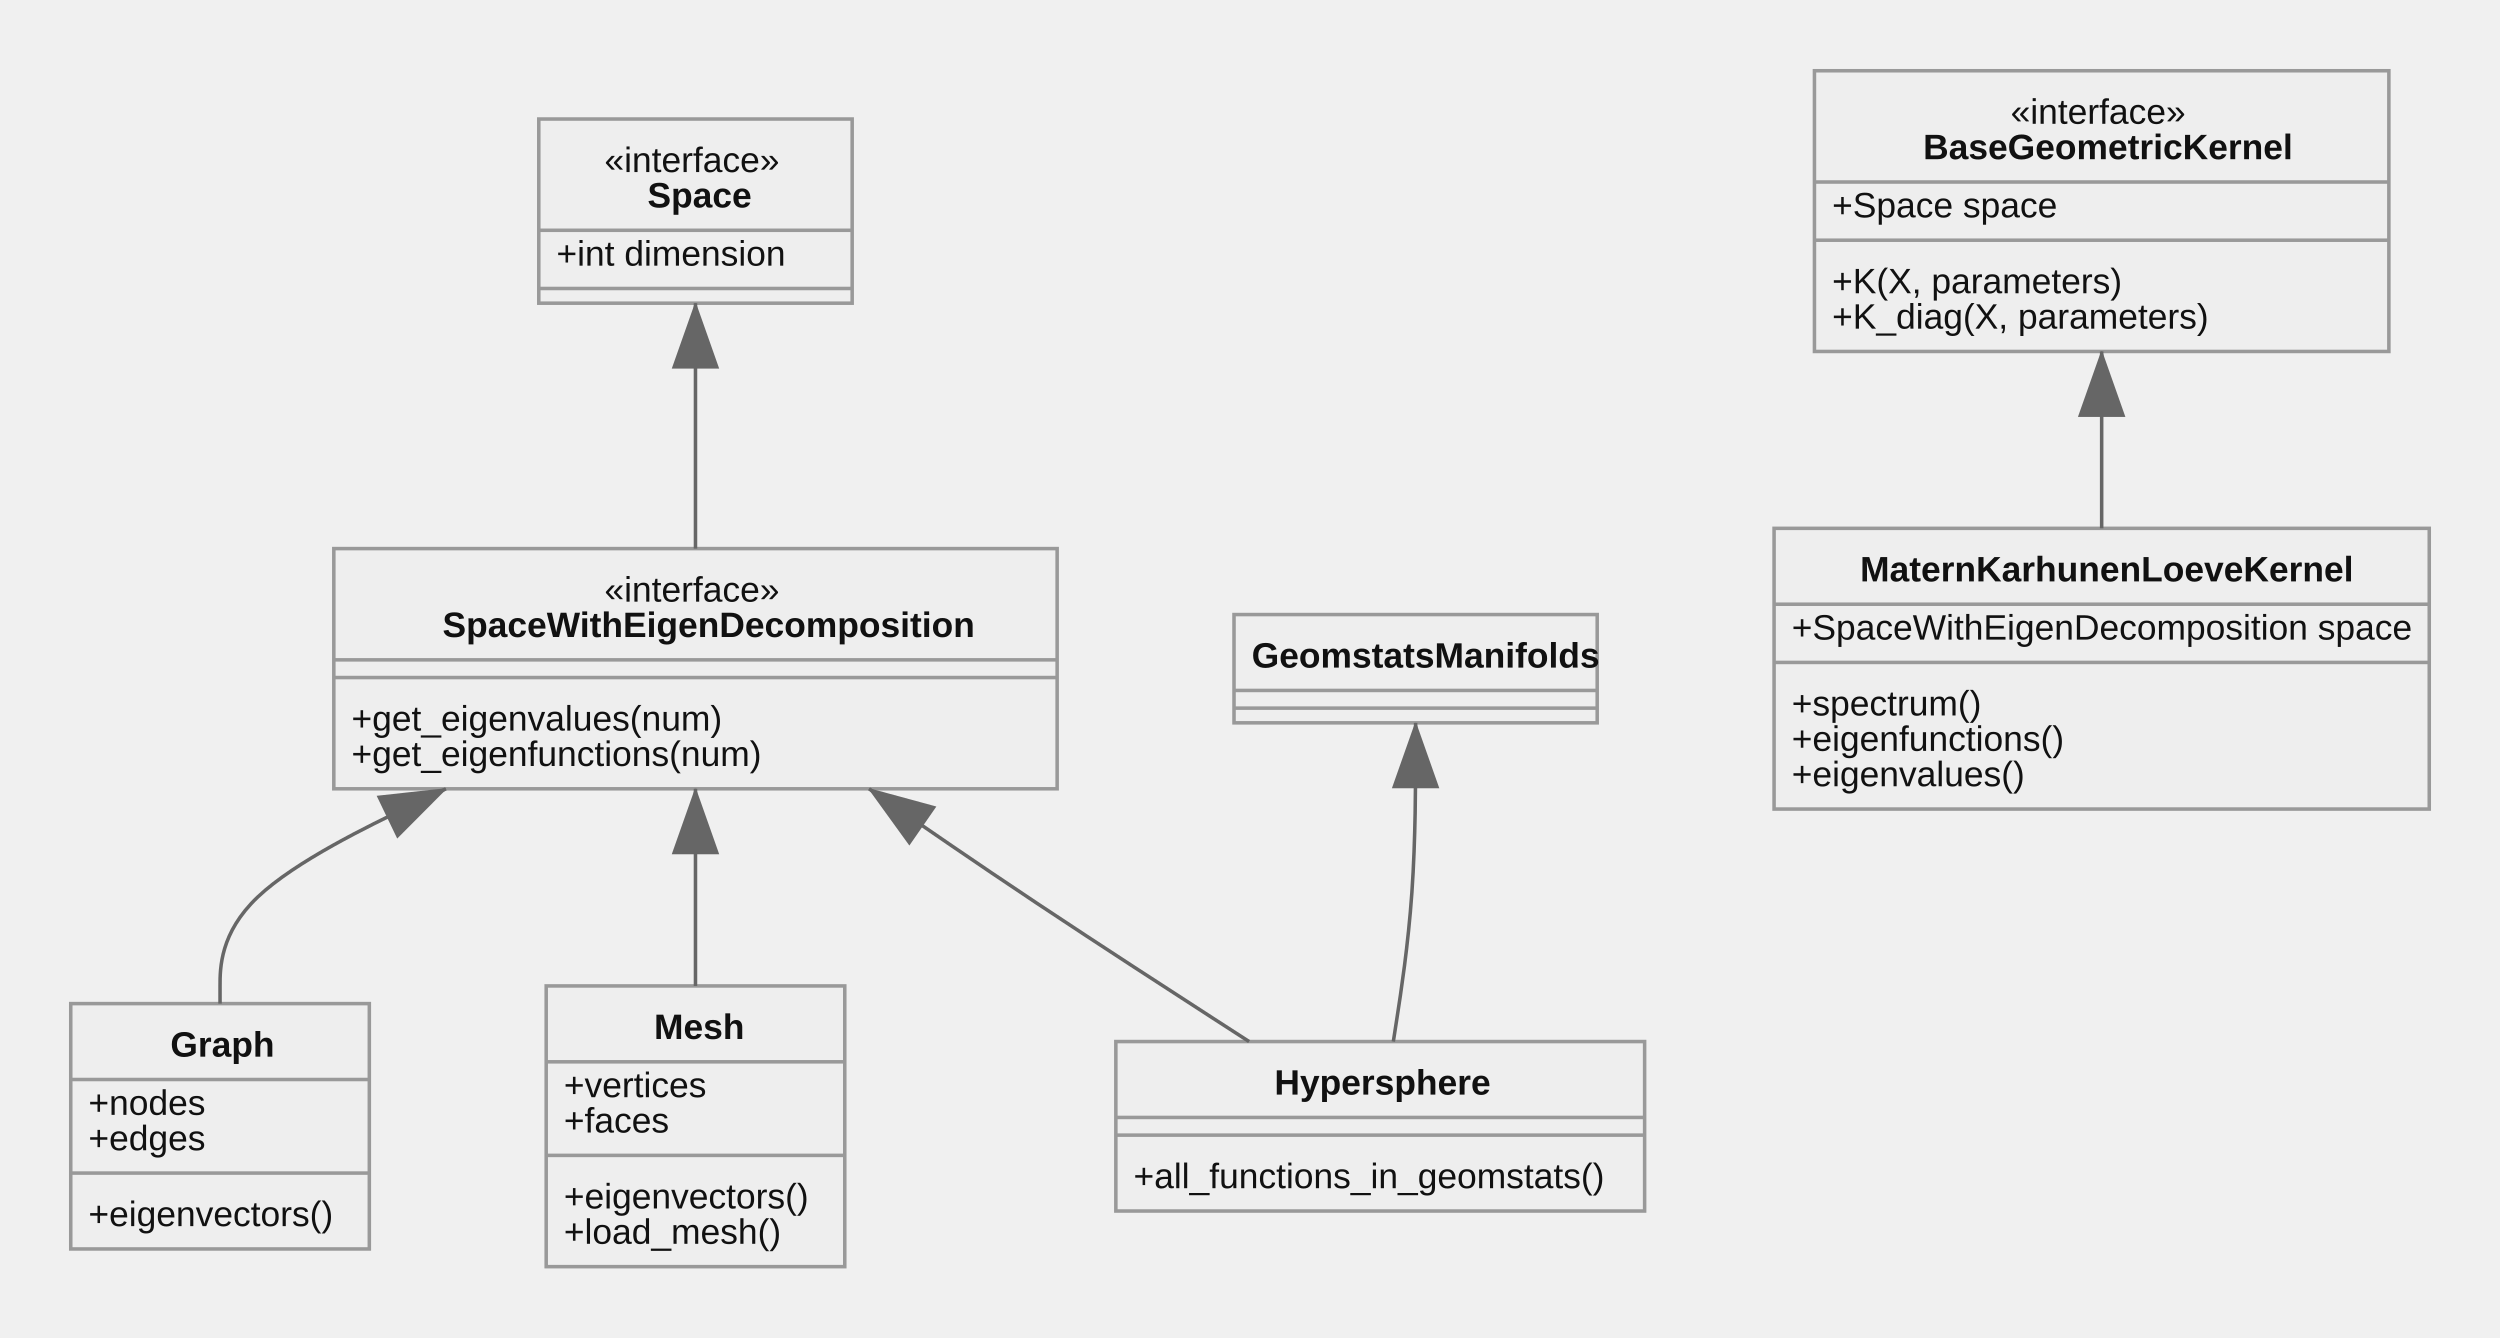
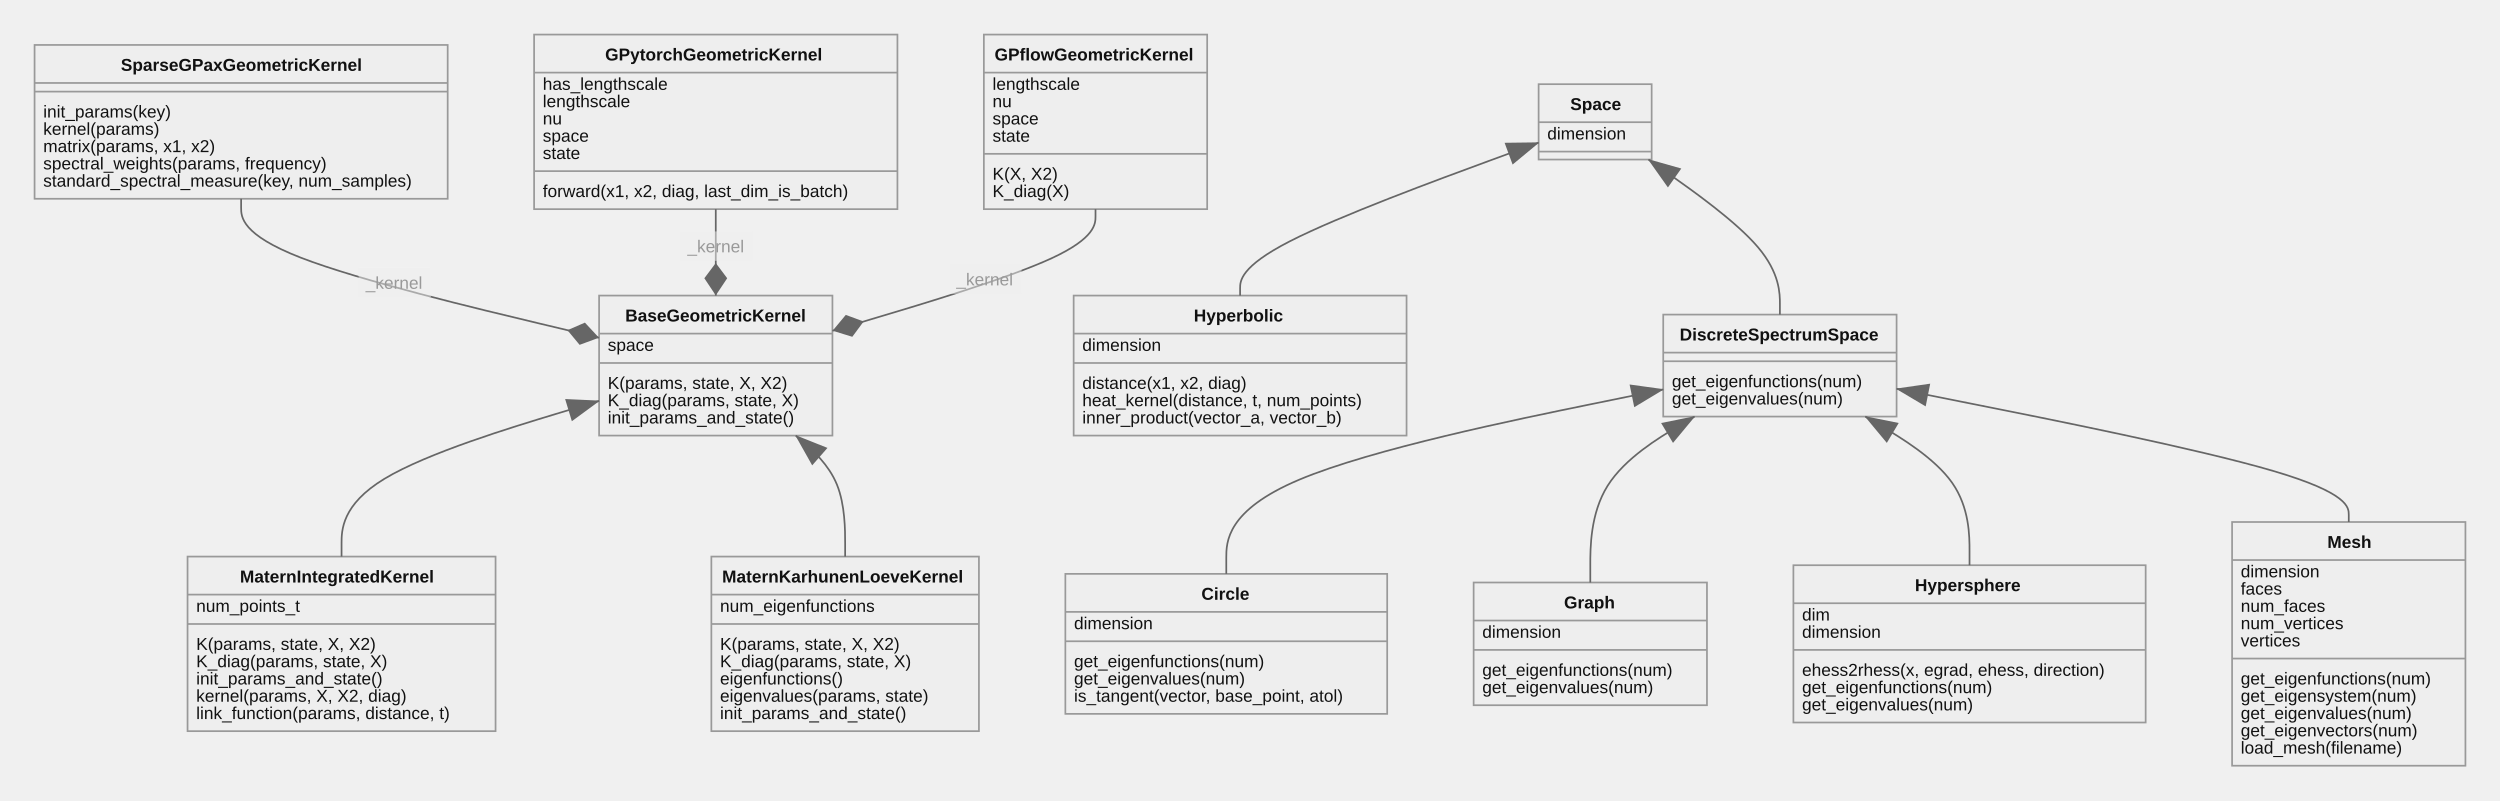
- <svg xmlns="http://www.w3.org/2000/svg" id="mermaid-svg-jxPEzn5JladR9YvC" width="100%" height="378.078" style="max-width: 706.742px;" viewBox="-20 -20 706.742 378.078">
-   <style>#mermaid-svg-jxPEzn5JladR9YvC{font-family:"trebuchet ms",verdana,arial,sans-serif;font-size:16px;fill:#000000;}#mermaid-svg-jxPEzn5JladR9YvC .error-icon{fill:#552222;}#mermaid-svg-jxPEzn5JladR9YvC .error-text{fill:#552222;stroke:#552222;}#mermaid-svg-jxPEzn5JladR9YvC .edge-thickness-normal{stroke-width:2px;}#mermaid-svg-jxPEzn5JladR9YvC .edge-thickness-thick{stroke-width:3.5px;}#mermaid-svg-jxPEzn5JladR9YvC .edge-pattern-solid{stroke-dasharray:0;}#mermaid-svg-jxPEzn5JladR9YvC .edge-pattern-dashed{stroke-dasharray:3;}#mermaid-svg-jxPEzn5JladR9YvC .edge-pattern-dotted{stroke-dasharray:2;}#mermaid-svg-jxPEzn5JladR9YvC .marker{fill:#666;stroke:#666;}#mermaid-svg-jxPEzn5JladR9YvC .marker.cross{stroke:#666;}#mermaid-svg-jxPEzn5JladR9YvC svg{font-family:"trebuchet ms",verdana,arial,sans-serif;font-size:16px;}#mermaid-svg-jxPEzn5JladR9YvC g.classGroup text{fill:#999;fill:#111111;stroke:none;font-family:"trebuchet ms",verdana,arial,sans-serif;font-size:10px;}#mermaid-svg-jxPEzn5JladR9YvC g.classGroup text .title{font-weight:bolder;}#mermaid-svg-jxPEzn5JladR9YvC .classTitle{font-weight:bolder;}#mermaid-svg-jxPEzn5JladR9YvC .node rect,#mermaid-svg-jxPEzn5JladR9YvC .node circle,#mermaid-svg-jxPEzn5JladR9YvC .node ellipse,#mermaid-svg-jxPEzn5JladR9YvC .node polygon,#mermaid-svg-jxPEzn5JladR9YvC .node path{fill:#eee;stroke:#999;stroke-width:1px;}#mermaid-svg-jxPEzn5JladR9YvC .divider{stroke:#999;stroke:1;}#mermaid-svg-jxPEzn5JladR9YvC g.clickable{cursor:pointer;}#mermaid-svg-jxPEzn5JladR9YvC g.classGroup rect{fill:#eee;stroke:#999;}#mermaid-svg-jxPEzn5JladR9YvC g.classGroup line{stroke:#999;stroke-width:1;}#mermaid-svg-jxPEzn5JladR9YvC .classLabel .box{stroke:none;stroke-width:0;fill:#eee;opacity:0.5;}#mermaid-svg-jxPEzn5JladR9YvC .classLabel .label{fill:#999;font-size:10px;}#mermaid-svg-jxPEzn5JladR9YvC .relation{stroke:#666;stroke-width:1;fill:none;}#mermaid-svg-jxPEzn5JladR9YvC .dashed-line{stroke-dasharray:3;}#mermaid-svg-jxPEzn5JladR9YvC #compositionStart,#mermaid-svg-jxPEzn5JladR9YvC .composition{fill:#666 !important;stroke:#666 !important;stroke-width:1;}#mermaid-svg-jxPEzn5JladR9YvC #compositionEnd,#mermaid-svg-jxPEzn5JladR9YvC .composition{fill:#666 !important;stroke:#666 !important;stroke-width:1;}#mermaid-svg-jxPEzn5JladR9YvC #dependencyStart,#mermaid-svg-jxPEzn5JladR9YvC .dependency{fill:#666 !important;stroke:#666 !important;stroke-width:1;}#mermaid-svg-jxPEzn5JladR9YvC #dependencyStart,#mermaid-svg-jxPEzn5JladR9YvC .dependency{fill:#666 !important;stroke:#666 !important;stroke-width:1;}#mermaid-svg-jxPEzn5JladR9YvC #extensionStart,#mermaid-svg-jxPEzn5JladR9YvC .extension{fill:#666 !important;stroke:#666 !important;stroke-width:1;}#mermaid-svg-jxPEzn5JladR9YvC #extensionEnd,#mermaid-svg-jxPEzn5JladR9YvC .extension{fill:#666 !important;stroke:#666 !important;stroke-width:1;}#mermaid-svg-jxPEzn5JladR9YvC #aggregationStart,#mermaid-svg-jxPEzn5JladR9YvC .aggregation{fill:#eee !important;stroke:#666 !important;stroke-width:1;}#mermaid-svg-jxPEzn5JladR9YvC #aggregationEnd,#mermaid-svg-jxPEzn5JladR9YvC .aggregation{fill:#eee !important;stroke:#666 !important;stroke-width:1;}#mermaid-svg-jxPEzn5JladR9YvC .edgeTerminals{font-size:11px;}#mermaid-svg-jxPEzn5JladR9YvC:root{--mermaid-font-family:"trebuchet ms",verdana,arial,sans-serif;}#mermaid-svg-jxPEzn5JladR9YvC class{fill:apa;}</style>
+ <svg xmlns="http://www.w3.org/2000/svg" id="mermaid-svg-N7MzjMxaoE04rDZk" width="100%" height="463" style="max-width: 1446.35px;" viewBox="-20 -20 1446.35 463">
+   <style>#mermaid-svg-N7MzjMxaoE04rDZk{font-family:"trebuchet ms",verdana,arial,sans-serif;font-size:16px;fill:#000000;}#mermaid-svg-N7MzjMxaoE04rDZk .error-icon{fill:#552222;}#mermaid-svg-N7MzjMxaoE04rDZk .error-text{fill:#552222;stroke:#552222;}#mermaid-svg-N7MzjMxaoE04rDZk .edge-thickness-normal{stroke-width:2px;}#mermaid-svg-N7MzjMxaoE04rDZk .edge-thickness-thick{stroke-width:3.5px;}#mermaid-svg-N7MzjMxaoE04rDZk .edge-pattern-solid{stroke-dasharray:0;}#mermaid-svg-N7MzjMxaoE04rDZk .edge-pattern-dashed{stroke-dasharray:3;}#mermaid-svg-N7MzjMxaoE04rDZk .edge-pattern-dotted{stroke-dasharray:2;}#mermaid-svg-N7MzjMxaoE04rDZk .marker{fill:#666;stroke:#666;}#mermaid-svg-N7MzjMxaoE04rDZk .marker.cross{stroke:#666;}#mermaid-svg-N7MzjMxaoE04rDZk svg{font-family:"trebuchet ms",verdana,arial,sans-serif;font-size:16px;}#mermaid-svg-N7MzjMxaoE04rDZk g.classGroup text{fill:#999;fill:#111111;stroke:none;font-family:"trebuchet ms",verdana,arial,sans-serif;font-size:10px;}#mermaid-svg-N7MzjMxaoE04rDZk g.classGroup text .title{font-weight:bolder;}#mermaid-svg-N7MzjMxaoE04rDZk .classTitle{font-weight:bolder;}#mermaid-svg-N7MzjMxaoE04rDZk .node rect,#mermaid-svg-N7MzjMxaoE04rDZk .node circle,#mermaid-svg-N7MzjMxaoE04rDZk .node ellipse,#mermaid-svg-N7MzjMxaoE04rDZk .node polygon,#mermaid-svg-N7MzjMxaoE04rDZk .node path{fill:#eee;stroke:#999;stroke-width:1px;}#mermaid-svg-N7MzjMxaoE04rDZk .divider{stroke:#999;stroke:1;}#mermaid-svg-N7MzjMxaoE04rDZk g.clickable{cursor:pointer;}#mermaid-svg-N7MzjMxaoE04rDZk g.classGroup rect{fill:#eee;stroke:#999;}#mermaid-svg-N7MzjMxaoE04rDZk g.classGroup line{stroke:#999;stroke-width:1;}#mermaid-svg-N7MzjMxaoE04rDZk .classLabel .box{stroke:none;stroke-width:0;fill:#eee;opacity:0.5;}#mermaid-svg-N7MzjMxaoE04rDZk .classLabel .label{fill:#999;font-size:10px;}#mermaid-svg-N7MzjMxaoE04rDZk .relation{stroke:#666;stroke-width:1;fill:none;}#mermaid-svg-N7MzjMxaoE04rDZk .dashed-line{stroke-dasharray:3;}#mermaid-svg-N7MzjMxaoE04rDZk #compositionStart,#mermaid-svg-N7MzjMxaoE04rDZk .composition{fill:#666 !important;stroke:#666 !important;stroke-width:1;}#mermaid-svg-N7MzjMxaoE04rDZk #compositionEnd,#mermaid-svg-N7MzjMxaoE04rDZk .composition{fill:#666 !important;stroke:#666 !important;stroke-width:1;}#mermaid-svg-N7MzjMxaoE04rDZk #dependencyStart,#mermaid-svg-N7MzjMxaoE04rDZk .dependency{fill:#666 !important;stroke:#666 !important;stroke-width:1;}#mermaid-svg-N7MzjMxaoE04rDZk #dependencyStart,#mermaid-svg-N7MzjMxaoE04rDZk .dependency{fill:#666 !important;stroke:#666 !important;stroke-width:1;}#mermaid-svg-N7MzjMxaoE04rDZk #extensionStart,#mermaid-svg-N7MzjMxaoE04rDZk .extension{fill:#666 !important;stroke:#666 !important;stroke-width:1;}#mermaid-svg-N7MzjMxaoE04rDZk #extensionEnd,#mermaid-svg-N7MzjMxaoE04rDZk .extension{fill:#666 !important;stroke:#666 !important;stroke-width:1;}#mermaid-svg-N7MzjMxaoE04rDZk #aggregationStart,#mermaid-svg-N7MzjMxaoE04rDZk .aggregation{fill:#eee !important;stroke:#666 !important;stroke-width:1;}#mermaid-svg-N7MzjMxaoE04rDZk #aggregationEnd,#mermaid-svg-N7MzjMxaoE04rDZk .aggregation{fill:#eee !important;stroke:#666 !important;stroke-width:1;}#mermaid-svg-N7MzjMxaoE04rDZk .edgeTerminals{font-size:11px;}#mermaid-svg-N7MzjMxaoE04rDZk:root{--mermaid-font-family:"trebuchet ms",verdana,arial,sans-serif;}#mermaid-svg-N7MzjMxaoE04rDZk class{fill:apa;}</style>
  <g />
  <defs>
    <marker id="extensionStart" class="extension" refX="0" refY="7" markerWidth="190" markerHeight="240" orient="auto">
      <path d="M 1,7 L18,13 V 1 Z" />
    </marker>
  </defs>
  <defs>
    <marker id="extensionEnd" refX="19" refY="7" markerWidth="20" markerHeight="28" orient="auto">
      <path d="M 1,1 V 13 L18,7 Z" />
    </marker>
  </defs>
  <defs>
    <marker id="compositionStart" class="extension" refX="0" refY="7" markerWidth="190" markerHeight="240" orient="auto">
      <path d="M 18,7 L9,13 L1,7 L9,1 Z" />
    </marker>
  </defs>
  <defs>
    <marker id="compositionEnd" refX="19" refY="7" markerWidth="20" markerHeight="28" orient="auto">
      <path d="M 18,7 L9,13 L1,7 L9,1 Z" />
    </marker>
  </defs>
  <defs>
    <marker id="aggregationStart" class="extension" refX="0" refY="7" markerWidth="190" markerHeight="240" orient="auto">
      <path d="M 18,7 L9,13 L1,7 L9,1 Z" />
    </marker>
  </defs>
  <defs>
    <marker id="aggregationEnd" refX="19" refY="7" markerWidth="20" markerHeight="28" orient="auto">
      <path d="M 18,7 L9,13 L1,7 L9,1 Z" />
    </marker>
  </defs>
  <defs>
    <marker id="dependencyStart" class="extension" refX="0" refY="7" markerWidth="190" markerHeight="240" orient="auto">
      <path d="M 5,7 L9,13 L1,7 L9,1 Z" />
    </marker>
  </defs>
  <defs>
    <marker id="dependencyEnd" refX="19" refY="7" markerWidth="20" markerHeight="28" orient="auto">
      <path d="M 18,7 L9,13 L14,7 L9,1 Z" />
    </marker>
  </defs>
-   <g id="classid-Space-3851" class="classGroup" transform="translate(132.3125,13.64844 )">
-     <rect x="0" y="0" width="88.594" height="52.062" class=" " />
-     <text y="15" x="0">
-       <tspan x="18.562">«interface»</tspan>
-       <tspan class="title" dy="10" x="30.727">Space</tspan>
-     </text>
-     <line x1="0" y1="31.453" y2="31.453" x2="88.594" />
-     <text x="5" y="41.453" fill="white" class="classText">
-       <tspan x="5">+int dimension</tspan>
-     </text>
-     <line x1="0" y1="47.906" y2="47.906" x2="88.594" />
-     <text x="5" y="62.906" fill="white" class="classText" />
-   </g>
-   <g id="classid-SpaceWithEigenDecomposition-3852" class="classGroup" transform="translate(74.36719,135.0859 )">
-     <rect x="0" y="0" width="204.484" height="67.906" class=" " />
-     <text y="15" x="0">
-       <tspan x="76.508">«interface»</tspan>
-       <tspan class="title" dy="10" x="30.727">SpaceWithEigenDecomposition</tspan>
-     </text>
-     <line x1="0" y1="31.453" y2="31.453" x2="204.484" />
-     <text x="5" y="41.453" fill="white" class="classText" />
-     <line x1="0" y1="36.453" y2="36.453" x2="204.484" />
-     <text x="5" y="51.453" fill="white" class="classText">
-       <tspan x="5">+get_eigenvalues(num)</tspan>
-       <tspan x="5" dy="10">+get_eigenfunctions(num)</tspan>
-     </text>
-   </g>
-   <g id="classid-Graph-3853" class="classGroup" transform="translate(0,263.7188 )">
-     <rect x="0" y="0" width="84.406" height="69.359" class=" " />
-     <text y="15" x="0">
-       <tspan class="title" x="28.164">Graph</tspan>
-     </text>
-     <line x1="0" y1="21.453" y2="21.453" x2="84.406" />
-     <text x="5" y="31.453" fill="white" class="classText">
-       <tspan x="5">+nodes</tspan>
-       <tspan x="5" dy="10">+edges</tspan>
-     </text>
-     <line x1="0" y1="47.906" y2="47.906" x2="84.406" />
-     <text x="5" y="62.906" fill="white" class="classText">
-       <tspan x="5">+eigenvectors()</tspan>
-     </text>
-   </g>
-   <g id="classid-Mesh-3854" class="classGroup" transform="translate(134.4062,258.7188 )">
-     <rect x="0" y="0" width="84.406" height="79.359" class=" " />
-     <text y="15" x="0">
-       <tspan class="title" x="30.484">Mesh</tspan>
-     </text>
-     <line x1="0" y1="21.453" y2="21.453" x2="84.406" />
-     <text x="5" y="31.453" fill="white" class="classText">
-       <tspan x="5">+vertices</tspan>
-       <tspan x="5" dy="10">+faces</tspan>
-     </text>
-     <line x1="0" y1="47.906" y2="47.906" x2="84.406" />
-     <text x="5" y="62.906" fill="white" class="classText">
-       <tspan x="5">+eigenvectors()</tspan>
-       <tspan x="5" dy="10">+load_mesh()</tspan>
-     </text>
-   </g>
-   <g id="classid-Hypersphere-3855" class="classGroup" transform="translate(295.4453,274.4453 )">
-     <rect x="0" y="0" width="149.484" height="47.906" class=" " />
-     <text y="15" x="0">
-       <tspan class="title" x="44.82">Hypersphere</tspan>
-     </text>
-     <line x1="0" y1="21.453" y2="21.453" x2="149.484" />
-     <text x="5" y="31.453" fill="white" class="classText" />
-     <line x1="0" y1="26.453" y2="26.453" x2="149.484" />
-     <text x="5" y="41.453" fill="white" class="classText">
-       <tspan x="5">+all_functions_in_geomstats()</tspan>
-     </text>
-   </g>
-   <g id="classid-GeomstatsManifolds-3856" class="classGroup" transform="translate(328.8516,153.7344 )">
-     <rect x="0" y="0" width="102.672" height="30.609" class=" " />
-     <text y="15" x="0">
-       <tspan class="title" x="5">GeomstatsManifolds</tspan>
-     </text>
-     <line x1="0" y1="21.453" y2="21.453" x2="102.672" />
-     <text x="5" y="31.453" fill="white" class="classText" />
-     <line x1="0" y1="26.453" y2="26.453" x2="102.672" />
-     <text x="5" y="41.453" fill="white" class="classText" />
-   </g>
-   <g id="classid-BaseGeometricKernel-3857" class="classGroup" transform="translate(492.9375,0 )">
-     <rect x="0" y="0" width="162.391" height="79.359" class=" " />
-     <text y="15" x="0">
-       <tspan x="55.461">«interface»</tspan>
-       <tspan class="title" dy="10" x="30.727">BaseGeometricKernel</tspan>
-     </text>
-     <line x1="0" y1="31.453" y2="31.453" x2="162.391" />
-     <text x="5" y="41.453" fill="white" class="classText">
-       <tspan x="5">+Space space</tspan>
-     </text>
-     <line x1="0" y1="47.906" y2="47.906" x2="162.391" />
-     <text x="5" y="62.906" fill="white" class="classText">
-       <tspan x="5">+K(X, parameters)</tspan>
-       <tspan x="5" dy="10">+K_diag(X, parameters)</tspan>
-     </text>
-   </g>
-   <g id="classid-MaternKarhunenLoeveKernel-3858" class="classGroup" transform="translate(481.5234,129.3594 )">
-     <rect x="0" y="0" width="185.219" height="79.359" class=" " />
-     <text y="15" x="0">
-       <tspan class="title" x="24.32">MaternKarhunenLoeveKernel</tspan>
-     </text>
-     <line x1="0" y1="21.453" y2="21.453" x2="185.219" />
-     <text x="5" y="31.453" fill="white" class="classText">
-       <tspan x="5">+SpaceWithEigenDecomposition space</tspan>
-     </text>
-     <line x1="0" y1="37.906" y2="37.906" x2="185.219" />
-     <text x="5" y="52.906" fill="white" class="classText">
-       <tspan x="5">+spectrum()</tspan>
-       <tspan x="5" dy="10">+eigenfunctions()</tspan>
-       <tspan x="5" dy="10">+eigenvalues()</tspan>
-     </text>
-   </g>
-   <path d="M176.609,65.711L176.609,72.152C176.609,78.594,176.609,91.477,176.609,103.039C176.609,114.602,176.609,124.844,176.609,129.965L176.609,135.086" id="edge2624" class="relation" marker-start="url(#extensionStart)" />
-   <path d="M106.054,202.992L95.412,208.113C84.77,213.234,63.487,223.477,52.845,233.598C42.203,243.719,42.203,253.719,42.203,258.719L42.203,263.719" id="edge2625" class="relation" marker-start="url(#extensionStart)" />
-   <path d="M176.609,202.992L176.609,208.113C176.609,213.234,176.609,223.477,176.609,232.764C176.609,242.052,176.609,250.385,176.609,254.552L176.609,258.719" id="edge2626" class="relation" marker-start="url(#extensionStart)" />
-   <path d="M225.677,202.992L233.078,208.113C240.479,213.234,255.28,223.477,273.187,235.385C291.093,247.294,312.104,260.87,322.609,267.658L333.115,274.445" id="edge2627" class="relation" marker-start="url(#extensionStart)" />
-   <path d="M380.188,184.344L380.188,192.573C380.188,200.802,380.188,217.26,379.138,232.277C378.089,247.294,375.99,260.87,374.94,267.658L373.891,274.445" id="edge2628" class="relation" marker-start="url(#extensionStart)" />
-   <path d="M574.133,79.359L574.133,83.526C574.133,87.693,574.133,96.026,574.133,104.359C574.133,112.693,574.133,121.026,574.133,125.193L574.133,129.359" id="edge2629" class="relation" marker-start="url(#extensionStart)" />
+   <g id="classid-BaseGeometricKernel-3173" class="classGroup" transform="translate(326.6,151 )">
+     <rect x="0" y="0" width="135" height="81" class=" " />
+     <text y="15" x="0">
+       <tspan class="title" x="15.1">BaseGeometricKernel</tspan>
+     </text>
+     <line x1="0" y1="22" y2="22" x2="135" />
+     <text x="5" y="32" fill="white" class="classText">
+       <tspan x="5">space</tspan>
+     </text>
+     <line x1="0" y1="39" y2="39" x2="135" />
+     <text x="5" y="54" fill="white" class="classText">
+       <tspan x="5">K(params, state, X, X2)</tspan>
+       <tspan x="5" dy="10">K_diag(params, state, X)</tspan>
+       <tspan x="5" dy="10">init_params_and_state()</tspan>
+     </text>
+   </g>
+   <g id="classid-Circle-3174" class="classGroup" transform="translate(596.35,312 )">
+     <rect x="0" y="0" width="186.2" height="81" class=" " />
+     <text y="15" x="0">
+       <tspan class="title" x="78.7">Circle</tspan>
+     </text>
+     <line x1="0" y1="22" y2="22" x2="186.2" />
+     <text x="5" y="32" fill="white" class="classText">
+       <tspan x="5">dimension</tspan>
+     </text>
+     <line x1="0" y1="39" y2="39" x2="186.2" />
+     <text x="5" y="54" fill="white" class="classText">
+       <tspan x="5">get_eigenfunctions(num)</tspan>
+       <tspan x="5" dy="10">get_eigenvalues(num)</tspan>
+       <tspan x="5" dy="10">is_tangent(vector, base_point, atol)</tspan>
+     </text>
+   </g>
+   <g id="classid-Hyperbolic-3175" class="classGroup" transform="translate(601.15,151 )">
+     <rect x="0" y="0" width="192.6" height="81" class=" " />
+     <text y="15" x="0">
+       <tspan class="title" x="69.5">Hyperbolic</tspan>
+     </text>
+     <line x1="0" y1="22" y2="22" x2="192.6" />
+     <text x="5" y="32" fill="white" class="classText">
+       <tspan x="5">dimension</tspan>
+     </text>
+     <line x1="0" y1="39" y2="39" x2="192.6" />
+     <text x="5" y="54" fill="white" class="classText">
+       <tspan x="5">distance(x1, x2, diag)</tspan>
+       <tspan x="5" dy="10">heat_kernel(distance, t, num_points)</tspan>
+       <tspan x="5" dy="10">inner_product(vector_a, vector_b)</tspan>
+     </text>
+   </g>
+   <g id="classid-DiscreteSpectrumSpace-3176" class="classGroup" transform="translate(942.25,162 )">
+     <rect x="0" y="0" width="135" height="59" class=" " />
+     <text y="15" x="0">
+       <tspan class="title" x="9.5">DiscreteSpectrumSpace</tspan>
+     </text>
+     <line x1="0" y1="22" y2="22" x2="135" />
+     <text x="5" y="32" fill="white" class="classText" />
+     <line x1="0" y1="27" y2="27" x2="135" />
+     <text x="5" y="42" fill="white" class="classText">
+       <tspan x="5">get_eigenfunctions(num)</tspan>
+       <tspan x="5" dy="10">get_eigenvalues(num)</tspan>
+     </text>
+   </g>
+   <g id="classid-GPflowGeometricKernel-3177" class="classGroup" transform="translate(549.2,0 )">
+     <rect x="0" y="0" width="129.2" height="101" class=" " />
+     <text y="15" x="0">
+       <tspan class="title" x="6.2">GPflowGeometricKernel</tspan>
+     </text>
+     <line x1="0" y1="22" y2="22" x2="129.2" />
+     <text x="5" y="32" fill="white" class="classText">
+       <tspan x="5">lengthscale</tspan>
+       <tspan x="5" dy="10">nu</tspan>
+       <tspan x="5" dy="10">space</tspan>
+       <tspan x="5" dy="10">state</tspan>
+     </text>
+     <line x1="0" y1="69" y2="69" x2="129.2" />
+     <text x="5" y="84" fill="white" class="classText">
+       <tspan x="5">K(X, X2)</tspan>
+       <tspan x="5" dy="10">K_diag(X)</tspan>
+     </text>
+   </g>
+   <g id="classid-GPytorchGeometricKernel-3178" class="classGroup" transform="translate(289,0 )">
+     <rect x="0" y="0" width="210.2" height="101" class=" " />
+     <text y="15" x="0">
+       <tspan class="title" x="41.1">GPytorchGeometricKernel</tspan>
+     </text>
+     <line x1="0" y1="22" y2="22" x2="210.2" />
+     <text x="5" y="32" fill="white" class="classText">
+       <tspan x="5">has_lengthscale</tspan>
+       <tspan x="5" dy="10">lengthscale</tspan>
+       <tspan x="5" dy="10">nu</tspan>
+       <tspan x="5" dy="10">space</tspan>
+       <tspan x="5" dy="10">state</tspan>
+     </text>
+     <line x1="0" y1="79" y2="79" x2="210.2" />
+     <text x="5" y="94" fill="white" class="classText">
+       <tspan x="5">forward(x1, x2, diag, last_dim_is_batch)</tspan>
+     </text>
+   </g>
+   <g id="classid-Graph-3179" class="classGroup" transform="translate(832.55,317 )">
+     <rect x="0" y="0" width="135" height="71" class=" " />
+     <text y="15" x="0">
+       <tspan class="title" x="52.3">Graph</tspan>
+     </text>
+     <line x1="0" y1="22" y2="22" x2="135" />
+     <text x="5" y="32" fill="white" class="classText">
+       <tspan x="5">dimension</tspan>
+     </text>
+     <line x1="0" y1="39" y2="39" x2="135" />
+     <text x="5" y="54" fill="white" class="classText">
+       <tspan x="5">get_eigenfunctions(num)</tspan>
+       <tspan x="5" dy="10">get_eigenvalues(num)</tspan>
+     </text>
+   </g>
+   <g id="classid-Hypersphere-3180" class="classGroup" transform="translate(1017.55,307 )">
+     <rect x="0" y="0" width="203.8" height="91" class=" " />
+     <text y="15" x="0">
+       <tspan class="title" x="70.3">Hypersphere</tspan>
+     </text>
+     <line x1="0" y1="22" y2="22" x2="203.8" />
+     <text x="5" y="32" fill="white" class="classText">
+       <tspan x="5">dim</tspan>
+       <tspan x="5" dy="10">dimension</tspan>
+     </text>
+     <line x1="0" y1="49" y2="49" x2="203.8" />
+     <text x="5" y="64" fill="white" class="classText">
+       <tspan x="5">ehess2rhess(x, egrad, ehess, direction)</tspan>
+       <tspan x="5" dy="10">get_eigenfunctions(num)</tspan>
+       <tspan x="5" dy="10">get_eigenvalues(num)</tspan>
+     </text>
+   </g>
+   <g id="classid-MaternIntegratedKernel-3181" class="classGroup" transform="translate(88.5,302 )">
+     <rect x="0" y="0" width="178.2" height="101" class=" " />
+     <text y="15" x="0">
+       <tspan class="title" x="30.3">MaternIntegratedKernel</tspan>
+     </text>
+     <line x1="0" y1="22" y2="22" x2="178.2" />
+     <text x="5" y="32" fill="white" class="classText">
+       <tspan x="5">num_points_t</tspan>
+     </text>
+     <line x1="0" y1="39" y2="39" x2="178.2" />
+     <text x="5" y="54" fill="white" class="classText">
+       <tspan x="5">K(params, state, X, X2)</tspan>
+       <tspan x="5" dy="10">K_diag(params, state, X)</tspan>
+       <tspan x="5" dy="10">init_params_and_state()</tspan>
+       <tspan x="5" dy="10">kernel(params, X, X2, diag)</tspan>
+       <tspan x="5" dy="10">link_function(params, distance, t)</tspan>
+     </text>
+   </g>
+   <g id="classid-MaternKarhunenLoeveKernel-3182" class="classGroup" transform="translate(391.55,302 )">
+     <rect x="0" y="0" width="154.8" height="101" class=" " />
+     <text y="15" x="0">
+       <tspan class="title" x="6.2">MaternKarhunenLoeveKernel</tspan>
+     </text>
+     <line x1="0" y1="22" y2="22" x2="154.8" />
+     <text x="5" y="32" fill="white" class="classText">
+       <tspan x="5">num_eigenfunctions</tspan>
+     </text>
+     <line x1="0" y1="39" y2="39" x2="154.8" />
+     <text x="5" y="54" fill="white" class="classText">
+       <tspan x="5">K(params, state, X, X2)</tspan>
+       <tspan x="5" dy="10">K_diag(params, state, X)</tspan>
+       <tspan x="5" dy="10">eigenfunctions()</tspan>
+       <tspan x="5" dy="10">eigenvalues(params, state)</tspan>
+       <tspan x="5" dy="10">init_params_and_state()</tspan>
+     </text>
+   </g>
+   <g id="classid-Mesh-3183" class="classGroup" transform="translate(1271.35,282 )">
+     <rect x="0" y="0" width="135" height="141" class=" " />
+     <text y="15" x="0">
+       <tspan class="title" x="55.1">Mesh</tspan>
+     </text>
+     <line x1="0" y1="22" y2="22" x2="135" />
+     <text x="5" y="32" fill="white" class="classText">
+       <tspan x="5">dimension</tspan>
+       <tspan x="5" dy="10">faces</tspan>
+       <tspan x="5" dy="10">num_faces</tspan>
+       <tspan x="5" dy="10">num_vertices</tspan>
+       <tspan x="5" dy="10">vertices</tspan>
+     </text>
+     <line x1="0" y1="79" y2="79" x2="135" />
+     <text x="5" y="94" fill="white" class="classText">
+       <tspan x="5">get_eigenfunctions(num)</tspan>
+       <tspan x="5" dy="10">get_eigensystem(num)</tspan>
+       <tspan x="5" dy="10">get_eigenvalues(num)</tspan>
+       <tspan x="5" dy="10">get_eigenvectors(num)</tspan>
+       <tspan x="5" dy="10">load_mesh(filename)</tspan>
+     </text>
+   </g>
+   <g id="classid-Space-3184" class="classGroup" transform="translate(870.15,28.7 )">
+     <rect x="0" y="0" width="65.4" height="43.6" class=" " />
+     <text y="15" x="0">
+       <tspan class="title" x="18.3">Space</tspan>
+     </text>
+     <line x1="0" y1="22" y2="22" x2="65.4" />
+     <text x="5" y="32" fill="white" class="classText">
+       <tspan x="5">dimension</tspan>
+     </text>
+     <line x1="0" y1="39" y2="39" x2="65.4" />
+     <text x="5" y="54" fill="white" class="classText" />
+   </g>
+   <g id="classid-SparseGPaxGeometricKernel-3185" class="classGroup" transform="translate(0,6 )">
+     <rect x="0" y="0" width="239" height="89" class=" " />
+     <text y="15" x="0">
+       <tspan class="title" x="49.9">SparseGPaxGeometricKernel</tspan>
+     </text>
+     <line x1="0" y1="22" y2="22" x2="239" />
+     <text x="5" y="32" fill="white" class="classText" />
+     <line x1="0" y1="27" y2="27" x2="239" />
+     <text x="5" y="42" fill="white" class="classText">
+       <tspan x="5">init_params(key)</tspan>
+       <tspan x="5" dy="10">kernel(params)</tspan>
+       <tspan x="5" dy="10">matrix(params, x1, x2)</tspan>
+       <tspan x="5" dy="10">spectral_weights(params, frequency)</tspan>
+       <tspan x="5" dy="10">standard_spectral_measure(key, num_samples)</tspan>
+     </text>
+   </g>
+   <path d="M326.6,211.921L301.767,219.435C276.933,226.948,227.267,241.974,202.433,256.987C177.6,272,177.6,287,177.6,294.5L177.6,302" id="edge2421" class="relation" marker-start="url(#extensionStart)" />
+   <path d="M440.381,232L445.143,236.167C449.904,240.333,459.427,248.667,464.189,260.333C468.95,272,468.95,287,468.95,294.5L468.95,302" id="edge2422" class="relation" marker-start="url(#extensionStart)" />
+   <path d="M119.5,95L119.5,100.167C119.5,105.333,119.5,115.667,154.017,129.067C188.533,142.466,257.567,158.933,292.083,167.166L326.6,175.399" id="edge2423" class="relation" marker-end="url(#compositionEnd)" />
+   <g class="classLabel">
+     <rect class="box" x="187.473" y="135.003" width="41.8" height="17" />
+     <text class="label" x="207.973" y="147.103" fill="red" text-anchor="middle">_kernel</text>
+   </g>
+   <path d="M394.1,101L394.1,105.167C394.1,109.333,394.1,117.667,394.1,126C394.1,134.333,394.1,142.667,394.1,146.833L394.1,151" id="edge2424" class="relation" marker-end="url(#compositionEnd)" />
+   <g class="classLabel">
+     <rect class="box" x="373.6" y="113.9" width="41.8" height="17" />
+     <text class="label" x="394.1" y="126" fill="red" text-anchor="middle">_kernel</text>
+   </g>
+   <path d="M613.8,101L613.8,105.167C613.8,109.333,613.8,117.667,588.433,129.396C563.067,141.125,512.333,156.251,486.967,163.813L461.6,171.376" id="edge2425" class="relation" marker-end="url(#compositionEnd)" />
+   <g class="classLabel">
+     <rect class="box" x="529.179" y="133.017" width="41.8" height="17" />
+     <text class="label" x="549.679" y="145.117" fill="red" text-anchor="middle">_kernel</text>
+   </g>
+   <path d="M870.15,62.52L841.367,73.1C812.583,83.68,755.017,104.84,726.233,119.587C697.45,134.333,697.45,142.667,697.45,146.833L697.45,151" id="edge2426" class="relation" marker-start="url(#extensionStart)" />
+   <path d="M933.716,72.3L946.389,81.25C959.061,90.2,984.405,108.1,997.078,123.05C1009.75,138,1009.75,150,1009.75,156L1009.75,162" id="edge2427" class="relation" marker-start="url(#extensionStart)" />
+   <path d="M942.25,205.303L900.117,213.92C857.983,222.536,773.717,239.768,731.583,257.551C689.45,275.333,689.45,293.667,689.45,302.833L689.45,312" id="edge2428" class="relation" marker-start="url(#extensionStart)" />
+   <path d="M960.343,221L950.294,227C940.245,233,920.148,245,910.099,261C900.05,277,900.05,297,900.05,307L900.05,317" id="edge2429" class="relation" marker-start="url(#extensionStart)" />
+   <path d="M1059.157,221L1069.206,227C1079.255,233,1099.352,245,1109.401,259.333C1119.45,273.667,1119.45,290.333,1119.45,298.667L1119.45,307" id="edge2430" class="relation" marker-start="url(#extensionStart)" />
+   <path d="M1077.25,204.934L1120.85,213.612C1164.45,222.29,1251.65,239.645,1295.25,252.489C1338.85,265.333,1338.85,273.667,1338.85,277.833L1338.85,282" id="edge2431" class="relation" marker-start="url(#extensionStart)" />
</svg>
